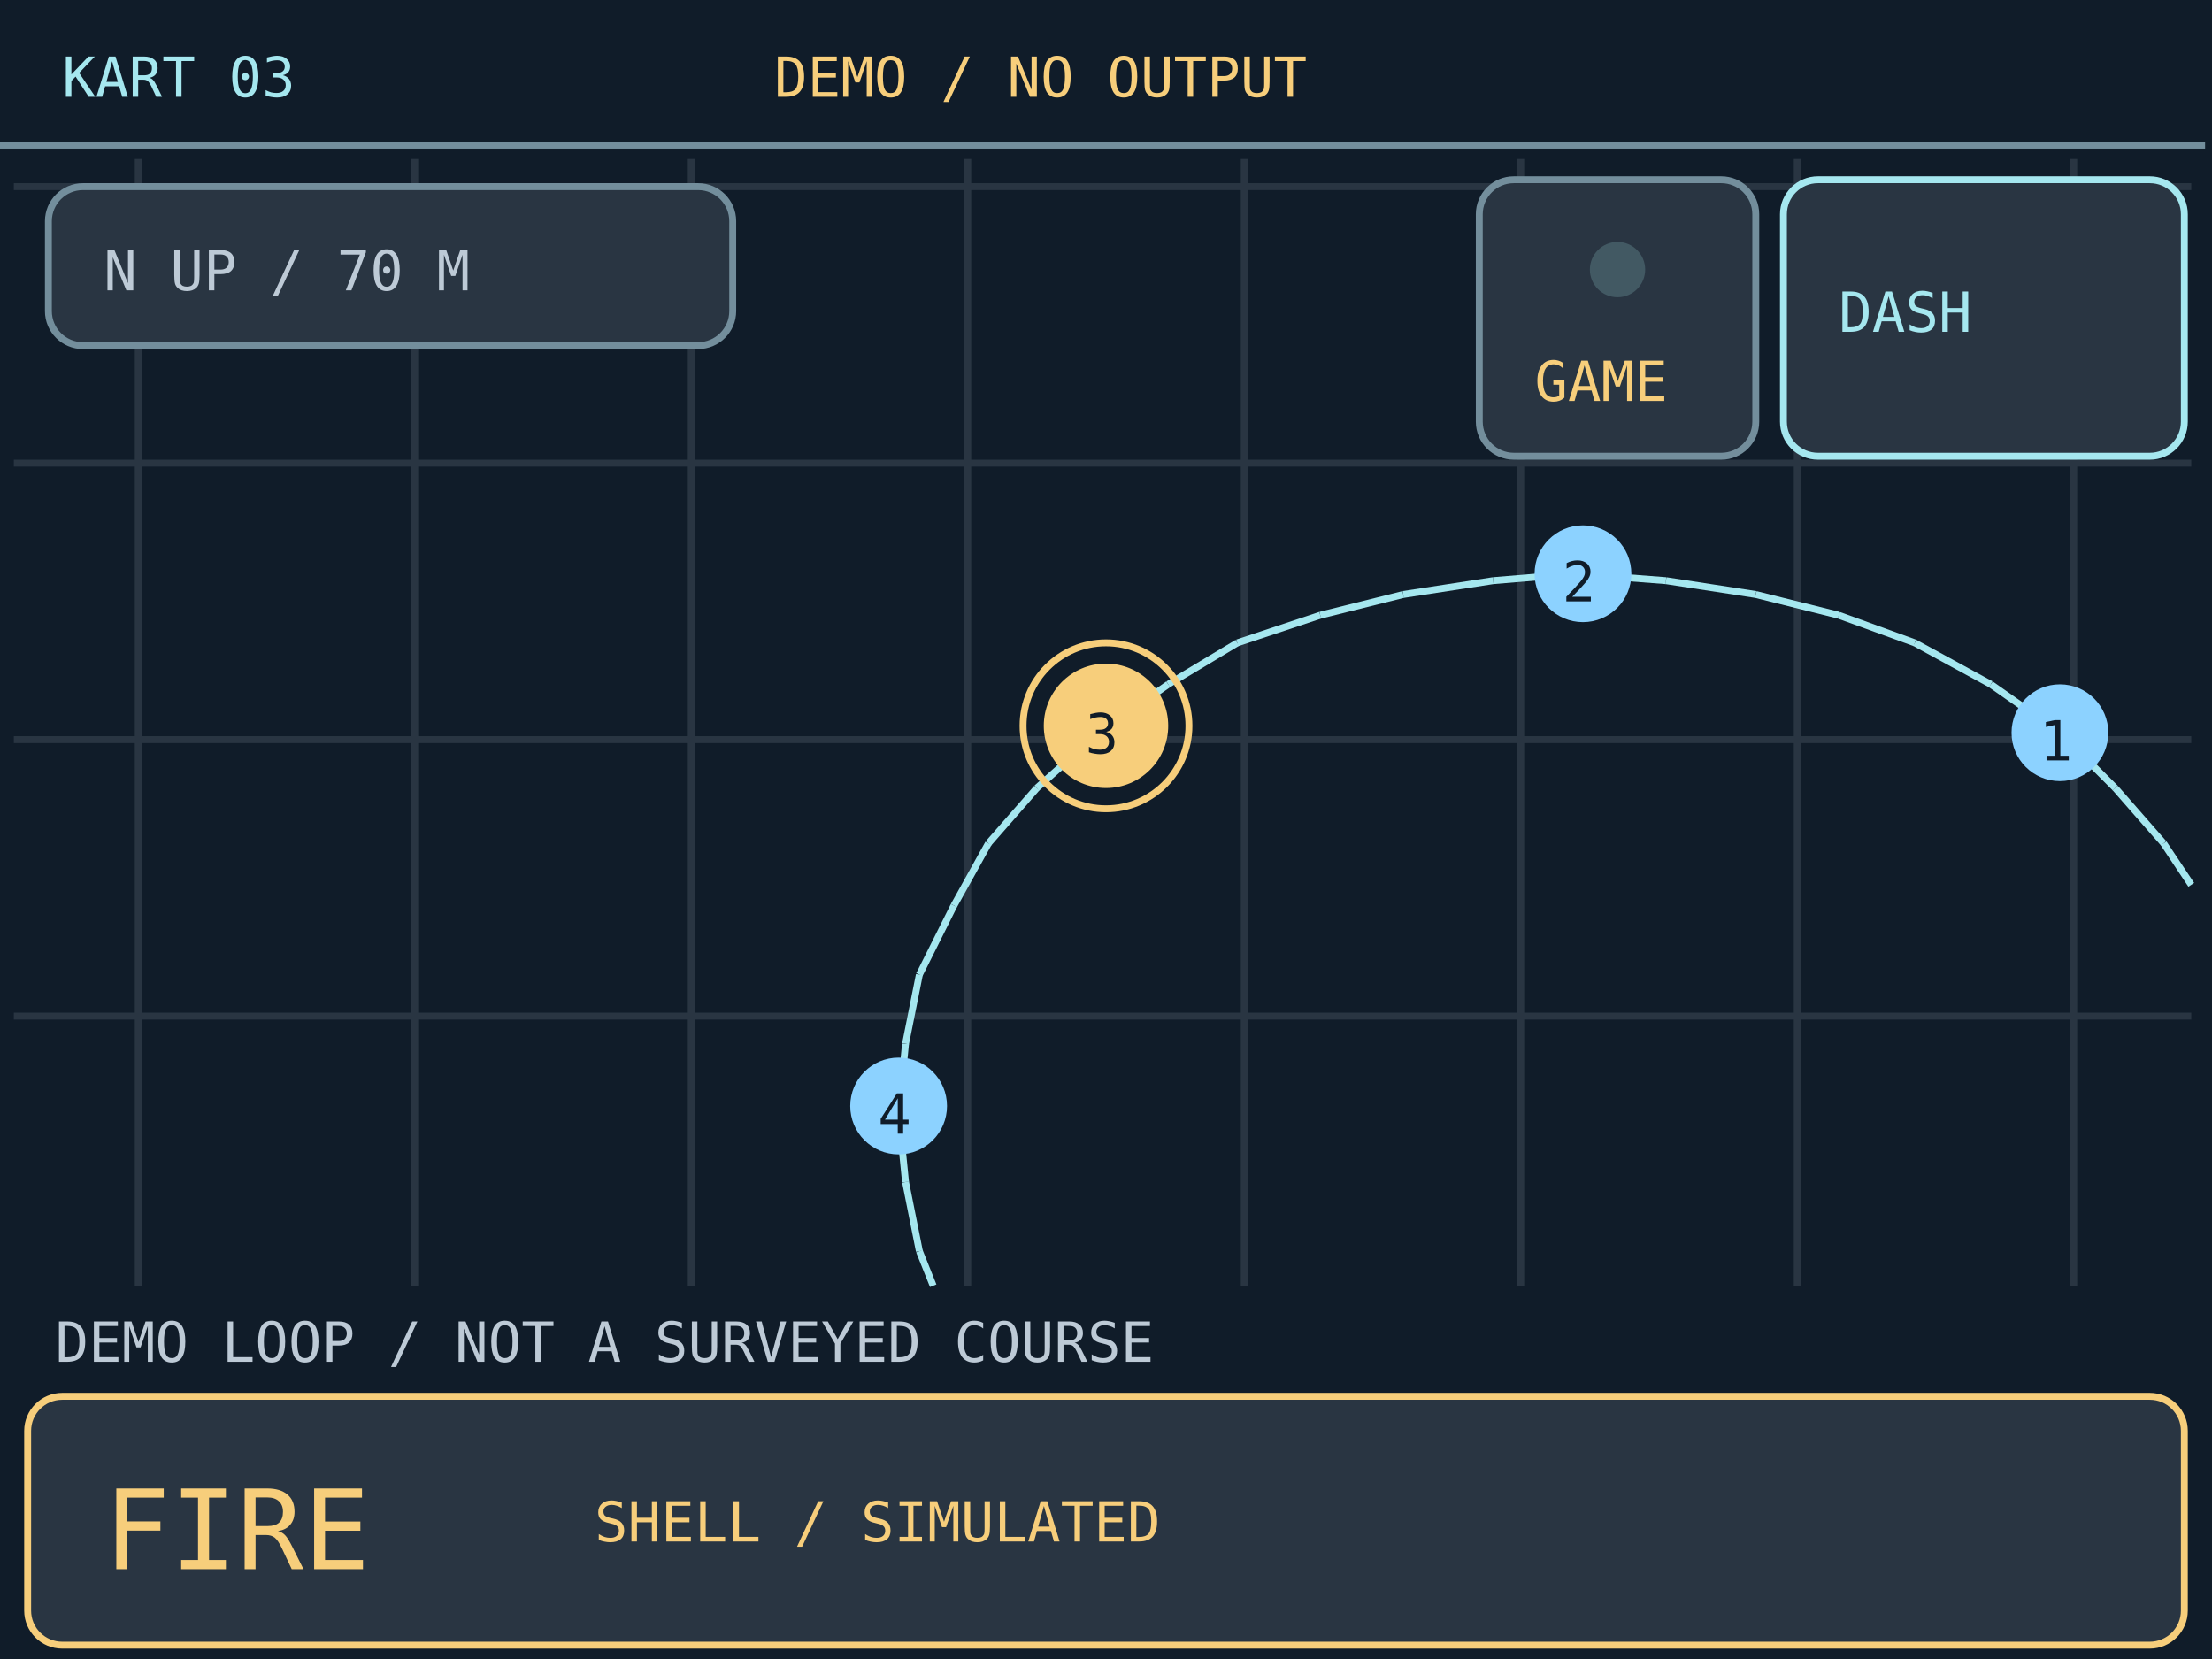
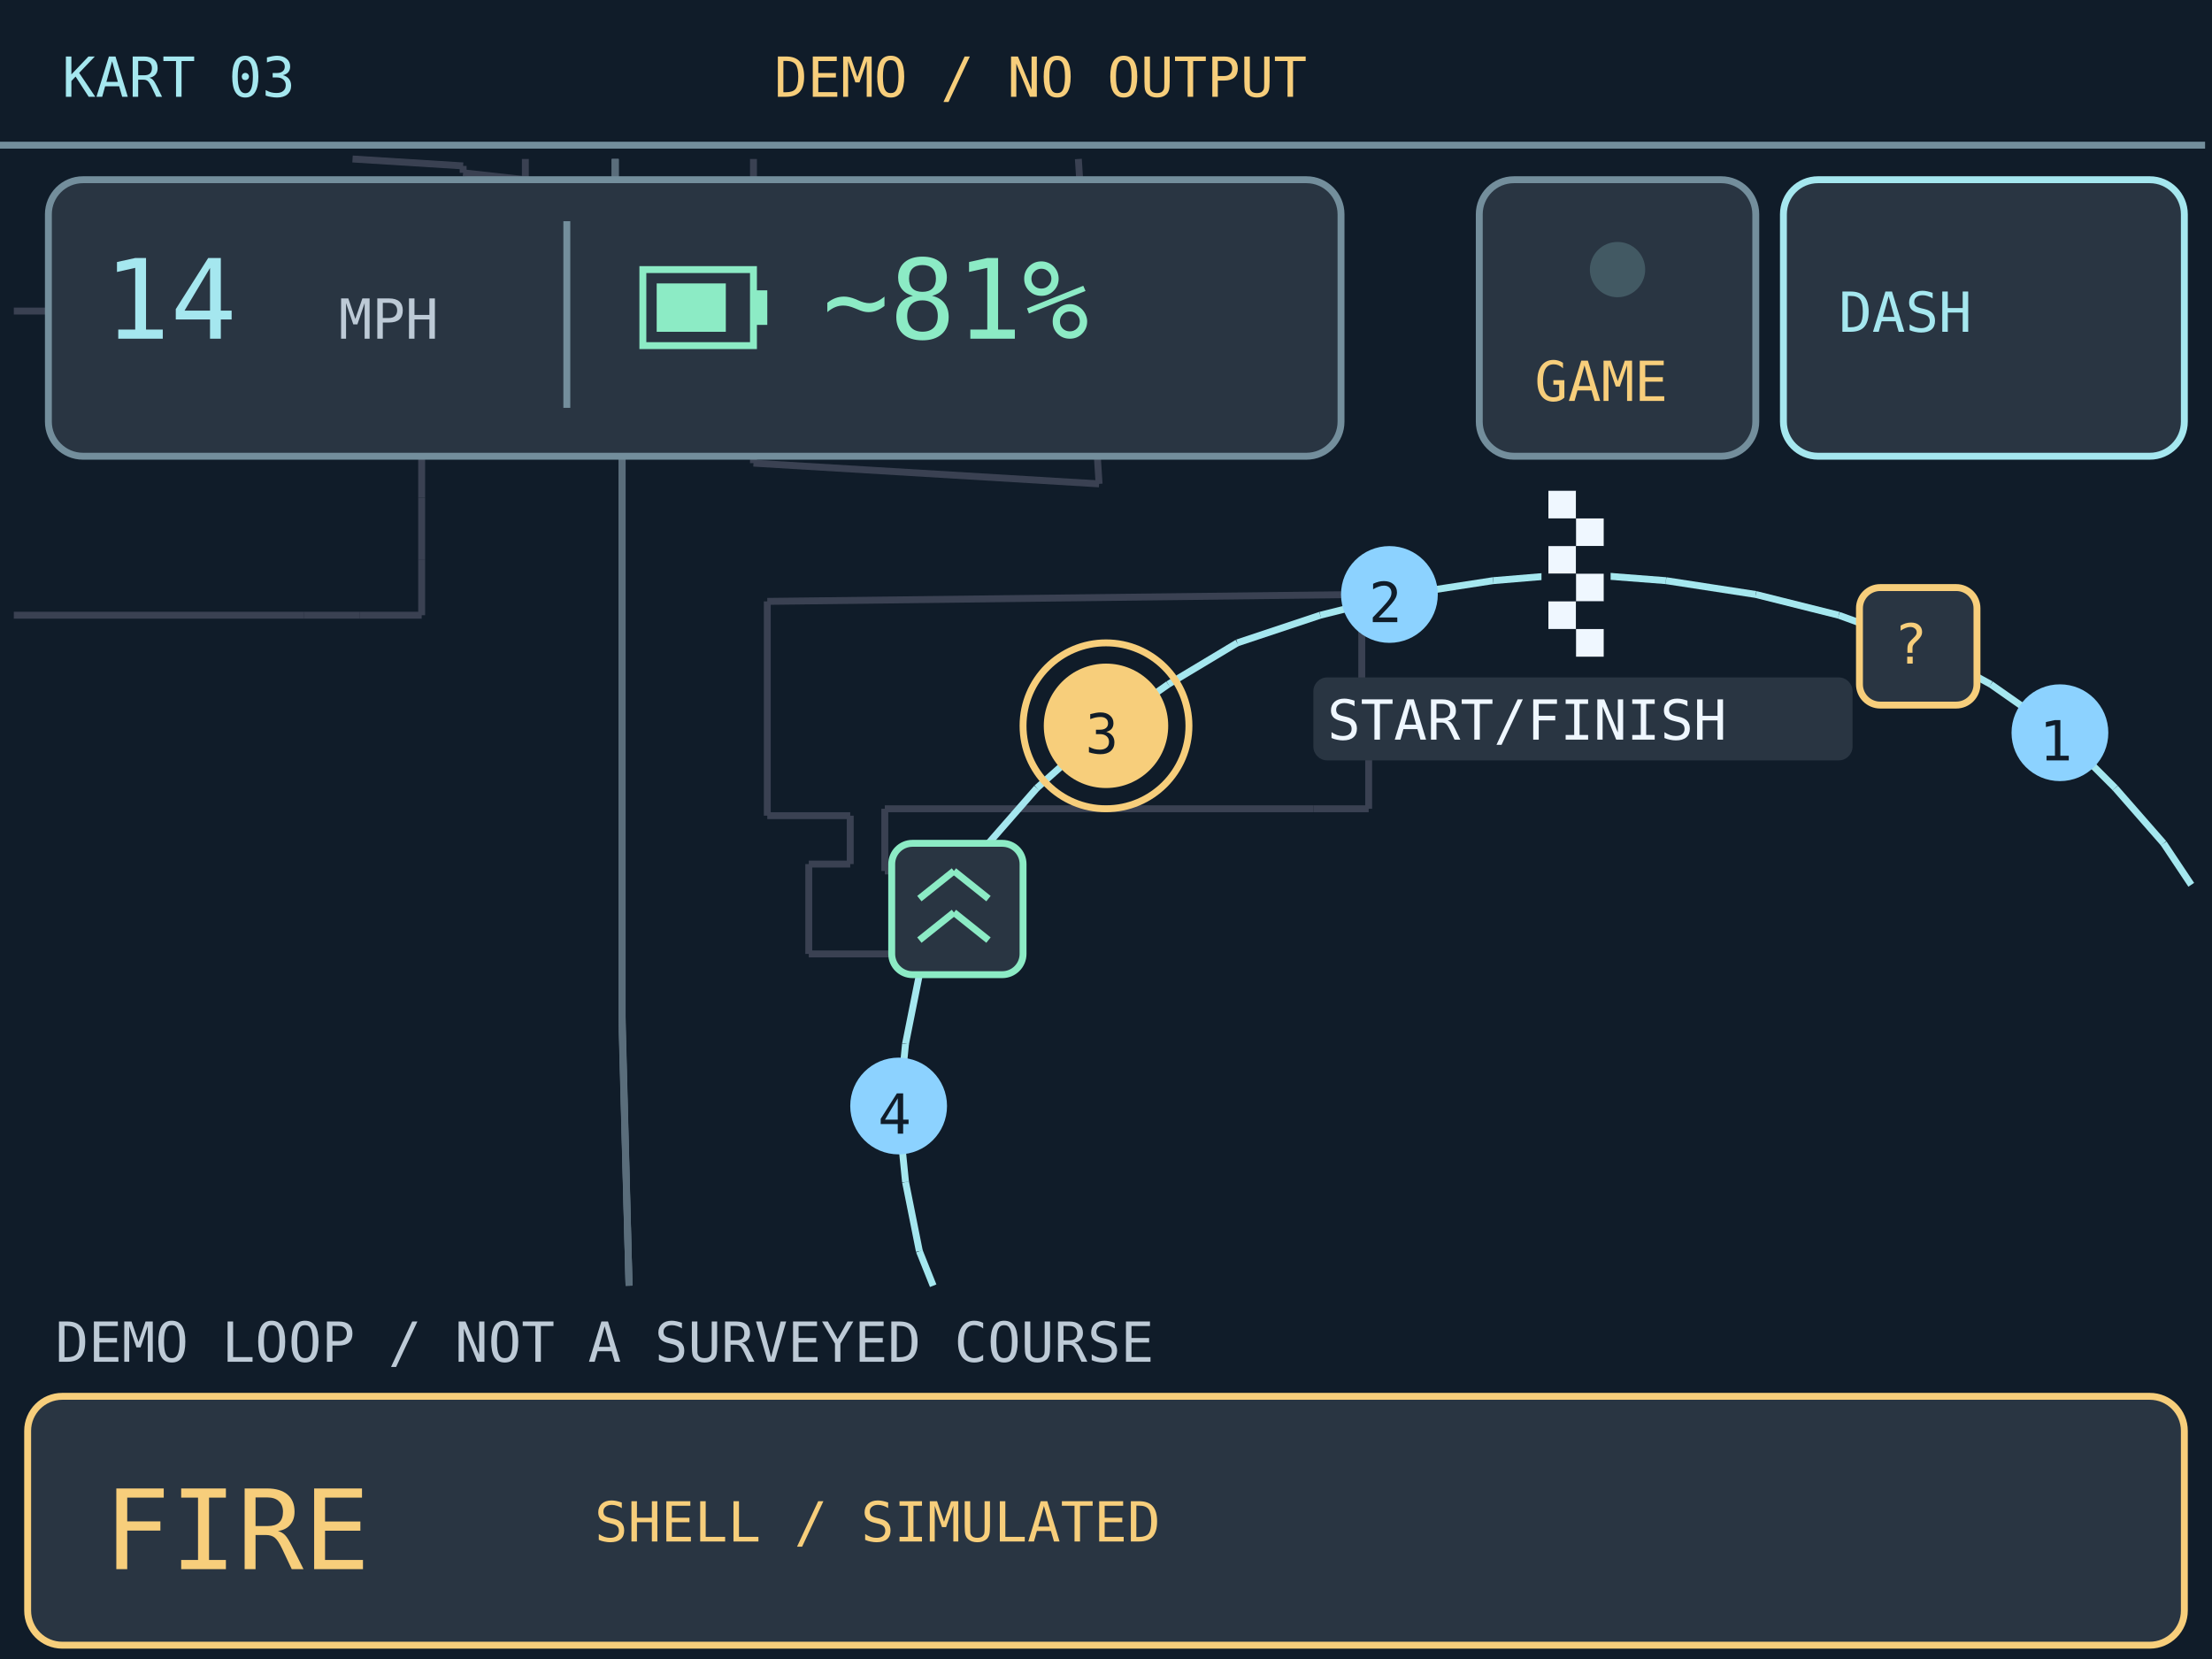
<svg xmlns="http://www.w3.org/2000/svg" width="640" height="480" viewBox="0 0 320 240">
  <rect x="0" y="0" width="320" height="240" rx="0" fill="#101c29" stroke="none" />
  <text x="9" y="14" fill="#a5e7ef" font-family="Menlo,DejaVu Sans Mono,monospace" font-size="8" textLength="42" lengthAdjust="spacingAndGlyphs">KART 03</text>
  <text x="112" y="14" fill="#f7ce7b" font-family="Menlo,DejaVu Sans Mono,monospace" font-size="8" textLength="96" lengthAdjust="spacingAndGlyphs">DEMO / NO OUTPUT</text>
  <path d="M0 21 L319 21" stroke="#738e9c" />
-   <path d="M20 23 L20 186" stroke="#293542" />
-   <path d="M60 23 L60 186" stroke="#293542" />
-   <path d="M100 23 L100 186" stroke="#293542" />
-   <path d="M140 23 L140 186" stroke="#293542" />
-   <path d="M180 23 L180 186" stroke="#293542" />
-   <path d="M220 23 L220 186" stroke="#293542" />
-   <path d="M260 23 L260 186" stroke="#293542" />
-   <path d="M300 23 L300 186" stroke="#293542" />
-   <path d="M2 27 L317 27" stroke="#293542" />
-   <path d="M2 67 L317 67" stroke="#293542" />
-   <path d="M2 107 L317 107" stroke="#293542" />
-   <path d="M2 147 L317 147" stroke="#293542" />
+   <path d="M128 126 L129 126" stroke="#3a4152" />
+   <path d="M129 126 L129 138" stroke="#3a4152" />
+   <path d="M129 138 L117 138" stroke="#3a4152" />
+   <path d="M117 138 L117 125" stroke="#3a4152" />
+   <path d="M117 125 L123 125" stroke="#3a4152" />
+   <path d="M123 125 L123 118" stroke="#3a4152" />
+   <path d="M123 118 L111 118" stroke="#3a4152" />
+   <path d="M111 118 L111 87" stroke="#3a4152" />
+   <path d="M111 87 L197 86" stroke="#3a4152" />
+   <path d="M197 86 L197 108" stroke="#3a4152" />
+   <path d="M197 108 L198 108" stroke="#3a4152" />
+   <path d="M198 108 L198 117" stroke="#3a4152" />
+   <path d="M198 117 L190 117" stroke="#3a4152" />
+   <path d="M190 117 L190 117" stroke="#3a4152" />
+   <path d="M190 117 L128 117" stroke="#3a4152" />
+   <path d="M128 117 L128 126" stroke="#3a4152" />
+   <path d="M52 89 L44 89" stroke="#3a4152" />
+   <path d="M44 89 L2 89" stroke="#3a4152" />
+   <path d="M2 45 L44 45" stroke="#3a4152" />
+   <path d="M44 45 L52 45" stroke="#3a4152" />
+   <path d="M52 45 L61 45" stroke="#3a4152" />
+   <path d="M61 45 L61 54" stroke="#3a4152" />
+   <path d="M61 54 L61 63" stroke="#3a4152" />
+   <path d="M61 63 L61 72" stroke="#3a4152" />
+   <path d="M61 72 L61 81" stroke="#3a4152" />
+   <path d="M61 81 L61 89" stroke="#3a4152" />
+   <path d="M61 89 L52 89" stroke="#3a4152" />
+   <path d="M76 23 L76 26" stroke="#3a4152" />
+   <path d="M76 26 L67 25" stroke="#3a4152" />
+   <path d="M67 25 L67 24" stroke="#3a4152" />
+   <path d="M67 24 L51 23" stroke="#3a4152" />
+   <path d="M109 23 L109 67" stroke="#3a4152" />
+   <path d="M109 67 L159 70" stroke="#3a4152" />
+   <path d="M159 70 L156 23" stroke="#3a4152" />
+   <path d="M91 186 L90 147" stroke="#5a6d7b" />
+   <path d="M91 186 L90 148" stroke="#5a6d7b" />
+   <path d="M91 186 L90 149" stroke="#5a6d7b" />
+   <path d="M90 147 L90 119" stroke="#5a6d7b" />
+   <path d="M90 148 L90 120" stroke="#5a6d7b" />
+   <path d="M90 149 L90 121" stroke="#5a6d7b" />
+   <path d="M90 119 L90 55" stroke="#5a6d7b" />
+   <path d="M90 120 L90 56" stroke="#5a6d7b" />
+   <path d="M90 121 L90 57" stroke="#5a6d7b" />
+   <path d="M90 55 L89 33" stroke="#5a6d7b" />
+   <path d="M90 56 L89 34" stroke="#5a6d7b" />
+   <path d="M90 57 L89 35" stroke="#5a6d7b" />
+   <path d="M89 33 L89 23" stroke="#5a6d7b" />
+   <path d="M89 34 L89 23" stroke="#5a6d7b" />
+   <path d="M89 35 L89 23" stroke="#5a6d7b" />
  <path d="M317 128 L313 122" stroke="#a5e7ef" />
  <path d="M313 122 L306 114" stroke="#a5e7ef" />
  <path d="M306 114 L298 106" stroke="#a5e7ef" />
  <path d="M298 106 L288 99" stroke="#a5e7ef" />
  <path d="M288 99 L277 93" stroke="#a5e7ef" />
  <path d="M277 93 L266 89" stroke="#a5e7ef" />
  <path d="M266 89 L254 86" stroke="#a5e7ef" />
  <path d="M254 86 L241 84" stroke="#a5e7ef" />
  <path d="M241 84 L228 83" stroke="#a5e7ef" />
  <path d="M228 83 L216 84" stroke="#a5e7ef" />
  <path d="M216 84 L203 86" stroke="#a5e7ef" />
  <path d="M203 86 L191 89" stroke="#a5e7ef" />
  <path d="M191 89 L179 93" stroke="#a5e7ef" />
  <path d="M179 93 L169 99" stroke="#a5e7ef" />
  <path d="M169 99 L159 106" stroke="#a5e7ef" />
  <path d="M159 106 L150 114" stroke="#a5e7ef" />
  <path d="M150 114 L143 122" stroke="#a5e7ef" />
  <path d="M143 122 L138 131" stroke="#a5e7ef" />
  <path d="M138 131 L133 141" stroke="#a5e7ef" />
  <path d="M133 141 L131 151" stroke="#a5e7ef" />
  <path d="M131 151 L130 161" stroke="#a5e7ef" />
  <path d="M130 161 L131 171" stroke="#a5e7ef" />
  <path d="M131 171 L133 181" stroke="#a5e7ef" />
  <path d="M133 181 L135 186" stroke="#a5e7ef" />
+   <rect x="223" y="70" width="10" height="26" rx="0" fill="#101c29" stroke="none" />
+   <rect x="224" y="71" width="4" height="4" rx="0" fill="#eff7ff" stroke="none" />
+   <rect x="228" y="71" width="4" height="4" rx="0" fill="#101c29" stroke="none" />
+   <rect x="224" y="75" width="4" height="4" rx="0" fill="#101c29" stroke="none" />
+   <rect x="228" y="75" width="4" height="4" rx="0" fill="#eff7ff" stroke="none" />
+   <rect x="224" y="79" width="4" height="4" rx="0" fill="#eff7ff" stroke="none" />
+   <rect x="228" y="79" width="4" height="4" rx="0" fill="#101c29" stroke="none" />
+   <rect x="224" y="83" width="4" height="4" rx="0" fill="#101c29" stroke="none" />
+   <rect x="228" y="83" width="4" height="4" rx="0" fill="#eff7ff" stroke="none" />
+   <rect x="224" y="87" width="4" height="4" rx="0" fill="#eff7ff" stroke="none" />
+   <rect x="228" y="87" width="4" height="4" rx="0" fill="#101c29" stroke="none" />
+   <rect x="224" y="91" width="4" height="4" rx="0" fill="#101c29" stroke="none" />
+   <rect x="228" y="91" width="4" height="4" rx="0" fill="#eff7ff" stroke="none" />
+   <rect x="190" y="98" width="78" height="12" rx="2" fill="#293542" stroke="none" />
+   <text x="192" y="107" fill="#eff7ff" font-family="Menlo,DejaVu Sans Mono,monospace" font-size="8" textLength="72" lengthAdjust="spacingAndGlyphs">START/FINISH</text>
+   <rect x="129" y="122" width="19" height="19" rx="3" fill="#293542" stroke="none" />
+   <rect x="129" y="122" width="19" height="19" rx="3" fill="none" stroke="#8cebc5" />
+   <path d="M133 130 L138 126" stroke="#8cebc5" />
+   <path d="M138 126 L143 130" stroke="#8cebc5" />
+   <path d="M133 136 L138 132" stroke="#8cebc5" />
+   <path d="M138 132 L143 136" stroke="#8cebc5" />
+   <rect x="269" y="85" width="17" height="17" rx="3" fill="#293542" stroke="none" />
+   <rect x="269" y="85" width="17" height="17" rx="3" fill="none" stroke="#f7ce7b" />
+   <text x="274" y="96" fill="#f7ce7b" font-family="Menlo,DejaVu Sans Mono,monospace" font-size="8" textLength="6" lengthAdjust="spacingAndGlyphs">?</text>
  <circle cx="298" cy="106" r="7" fill="#8cd2ff" stroke="none" />
  <text x="295" y="110" fill="#101c29" font-family="Menlo,DejaVu Sans Mono,monospace" font-size="8" textLength="6" lengthAdjust="spacingAndGlyphs">1</text>
-   <circle cx="229" cy="83" r="7" fill="#8cd2ff" stroke="none" />
-   <text x="226" y="87" fill="#101c29" font-family="Menlo,DejaVu Sans Mono,monospace" font-size="8" textLength="6" lengthAdjust="spacingAndGlyphs">2</text>
+   <circle cx="201" cy="86" r="7" fill="#8cd2ff" stroke="none" />
+   <text x="198" y="90" fill="#101c29" font-family="Menlo,DejaVu Sans Mono,monospace" font-size="8" textLength="6" lengthAdjust="spacingAndGlyphs">2</text>
  <circle cx="160" cy="105" r="9" fill="#f7ce7b" stroke="none" />
  <circle cx="160" cy="105" r="12" fill="none" stroke="#f7ce7b" />
  <text x="157" y="109" fill="#101c29" font-family="Menlo,DejaVu Sans Mono,monospace" font-size="8" textLength="6" lengthAdjust="spacingAndGlyphs">3</text>
  <circle cx="130" cy="160" r="7" fill="#8cd2ff" stroke="none" />
  <text x="127" y="164" fill="#101c29" font-family="Menlo,DejaVu Sans Mono,monospace" font-size="8" textLength="6" lengthAdjust="spacingAndGlyphs">4</text>
-   <rect x="7" y="27" width="99" height="23" rx="5" fill="#293542" stroke="none" />
-   <rect x="7" y="27" width="99" height="23" rx="5" fill="none" stroke="#738e9c" />
-   <text x="15" y="42" fill="#bdcad6" font-family="Menlo,DejaVu Sans Mono,monospace" font-size="8" textLength="78" lengthAdjust="spacingAndGlyphs">N UP  /  70 M</text>
+   <rect x="7" y="26" width="187" height="40" rx="5" fill="#293542" stroke="none" />
+   <rect x="7" y="26" width="187" height="40" rx="5" fill="none" stroke="#738e9c" />
+   <text x="15" y="49" fill="#a5e7ef" font-family="Menlo,DejaVu Sans Mono,monospace" font-size="16" textLength="24" lengthAdjust="spacingAndGlyphs">14</text>
+   <text x="49" y="49" fill="#bdcad6" font-family="Menlo,DejaVu Sans Mono,monospace" font-size="8" textLength="18" lengthAdjust="spacingAndGlyphs">MPH</text>
+   <path d="M82 32 L82 59" stroke="#738e9c" />
+   <rect x="93" y="39" width="16" height="11" rx="0" fill="none" stroke="#8cebc5" />
+   <rect x="109" y="42" width="2" height="5" rx="0" fill="#8cebc5" stroke="none" />
+   <rect x="95" y="41" width="10" height="7" rx="0" fill="#8cebc5" stroke="none" />
+   <text x="119" y="49" fill="#8cebc5" font-family="Menlo,DejaVu Sans Mono,monospace" font-size="16" textLength="48" lengthAdjust="spacingAndGlyphs">~81%</text>
  <text x="8" y="197" fill="#bdcad6" font-family="Menlo,DejaVu Sans Mono,monospace" font-size="8" textLength="198" lengthAdjust="spacingAndGlyphs">DEMO LOOP / NOT A SURVEYED COURSE</text>
  <rect x="4" y="202" width="312" height="36" rx="5" fill="#293542" stroke="none" />
  <rect x="4" y="202" width="312" height="36" rx="5" fill="none" stroke="#f7ce7b" />
  <text x="15" y="227" fill="#f7ce7b" font-family="Menlo,DejaVu Sans Mono,monospace" font-size="16" textLength="48" lengthAdjust="spacingAndGlyphs">FIRE</text>
  <text x="86" y="223" fill="#f7ce7b" font-family="Menlo,DejaVu Sans Mono,monospace" font-size="8" textLength="102" lengthAdjust="spacingAndGlyphs">SHELL / SIMULATED</text>
  <rect x="258" y="26" width="58" height="40" rx="5" fill="#293542" stroke="none" />
  <rect x="258" y="26" width="58" height="40" rx="5" fill="none" stroke="#a5e7ef" />
  <text x="266" y="48" fill="#a5e7ef" font-family="Menlo,DejaVu Sans Mono,monospace" font-size="8" textLength="24" lengthAdjust="spacingAndGlyphs">DASH</text>
  <rect x="214" y="26" width="40" height="40" rx="5" fill="#293542" stroke="none" />
  <rect x="214" y="26" width="40" height="40" rx="5" fill="none" stroke="#738e9c" />
  <circle cx="234" cy="39" r="4" fill="#425963" stroke="none" />
  <text x="222" y="58" fill="#f7ce7b" font-family="Menlo,DejaVu Sans Mono,monospace" font-size="8" textLength="24" lengthAdjust="spacingAndGlyphs">GAME</text>
</svg>
